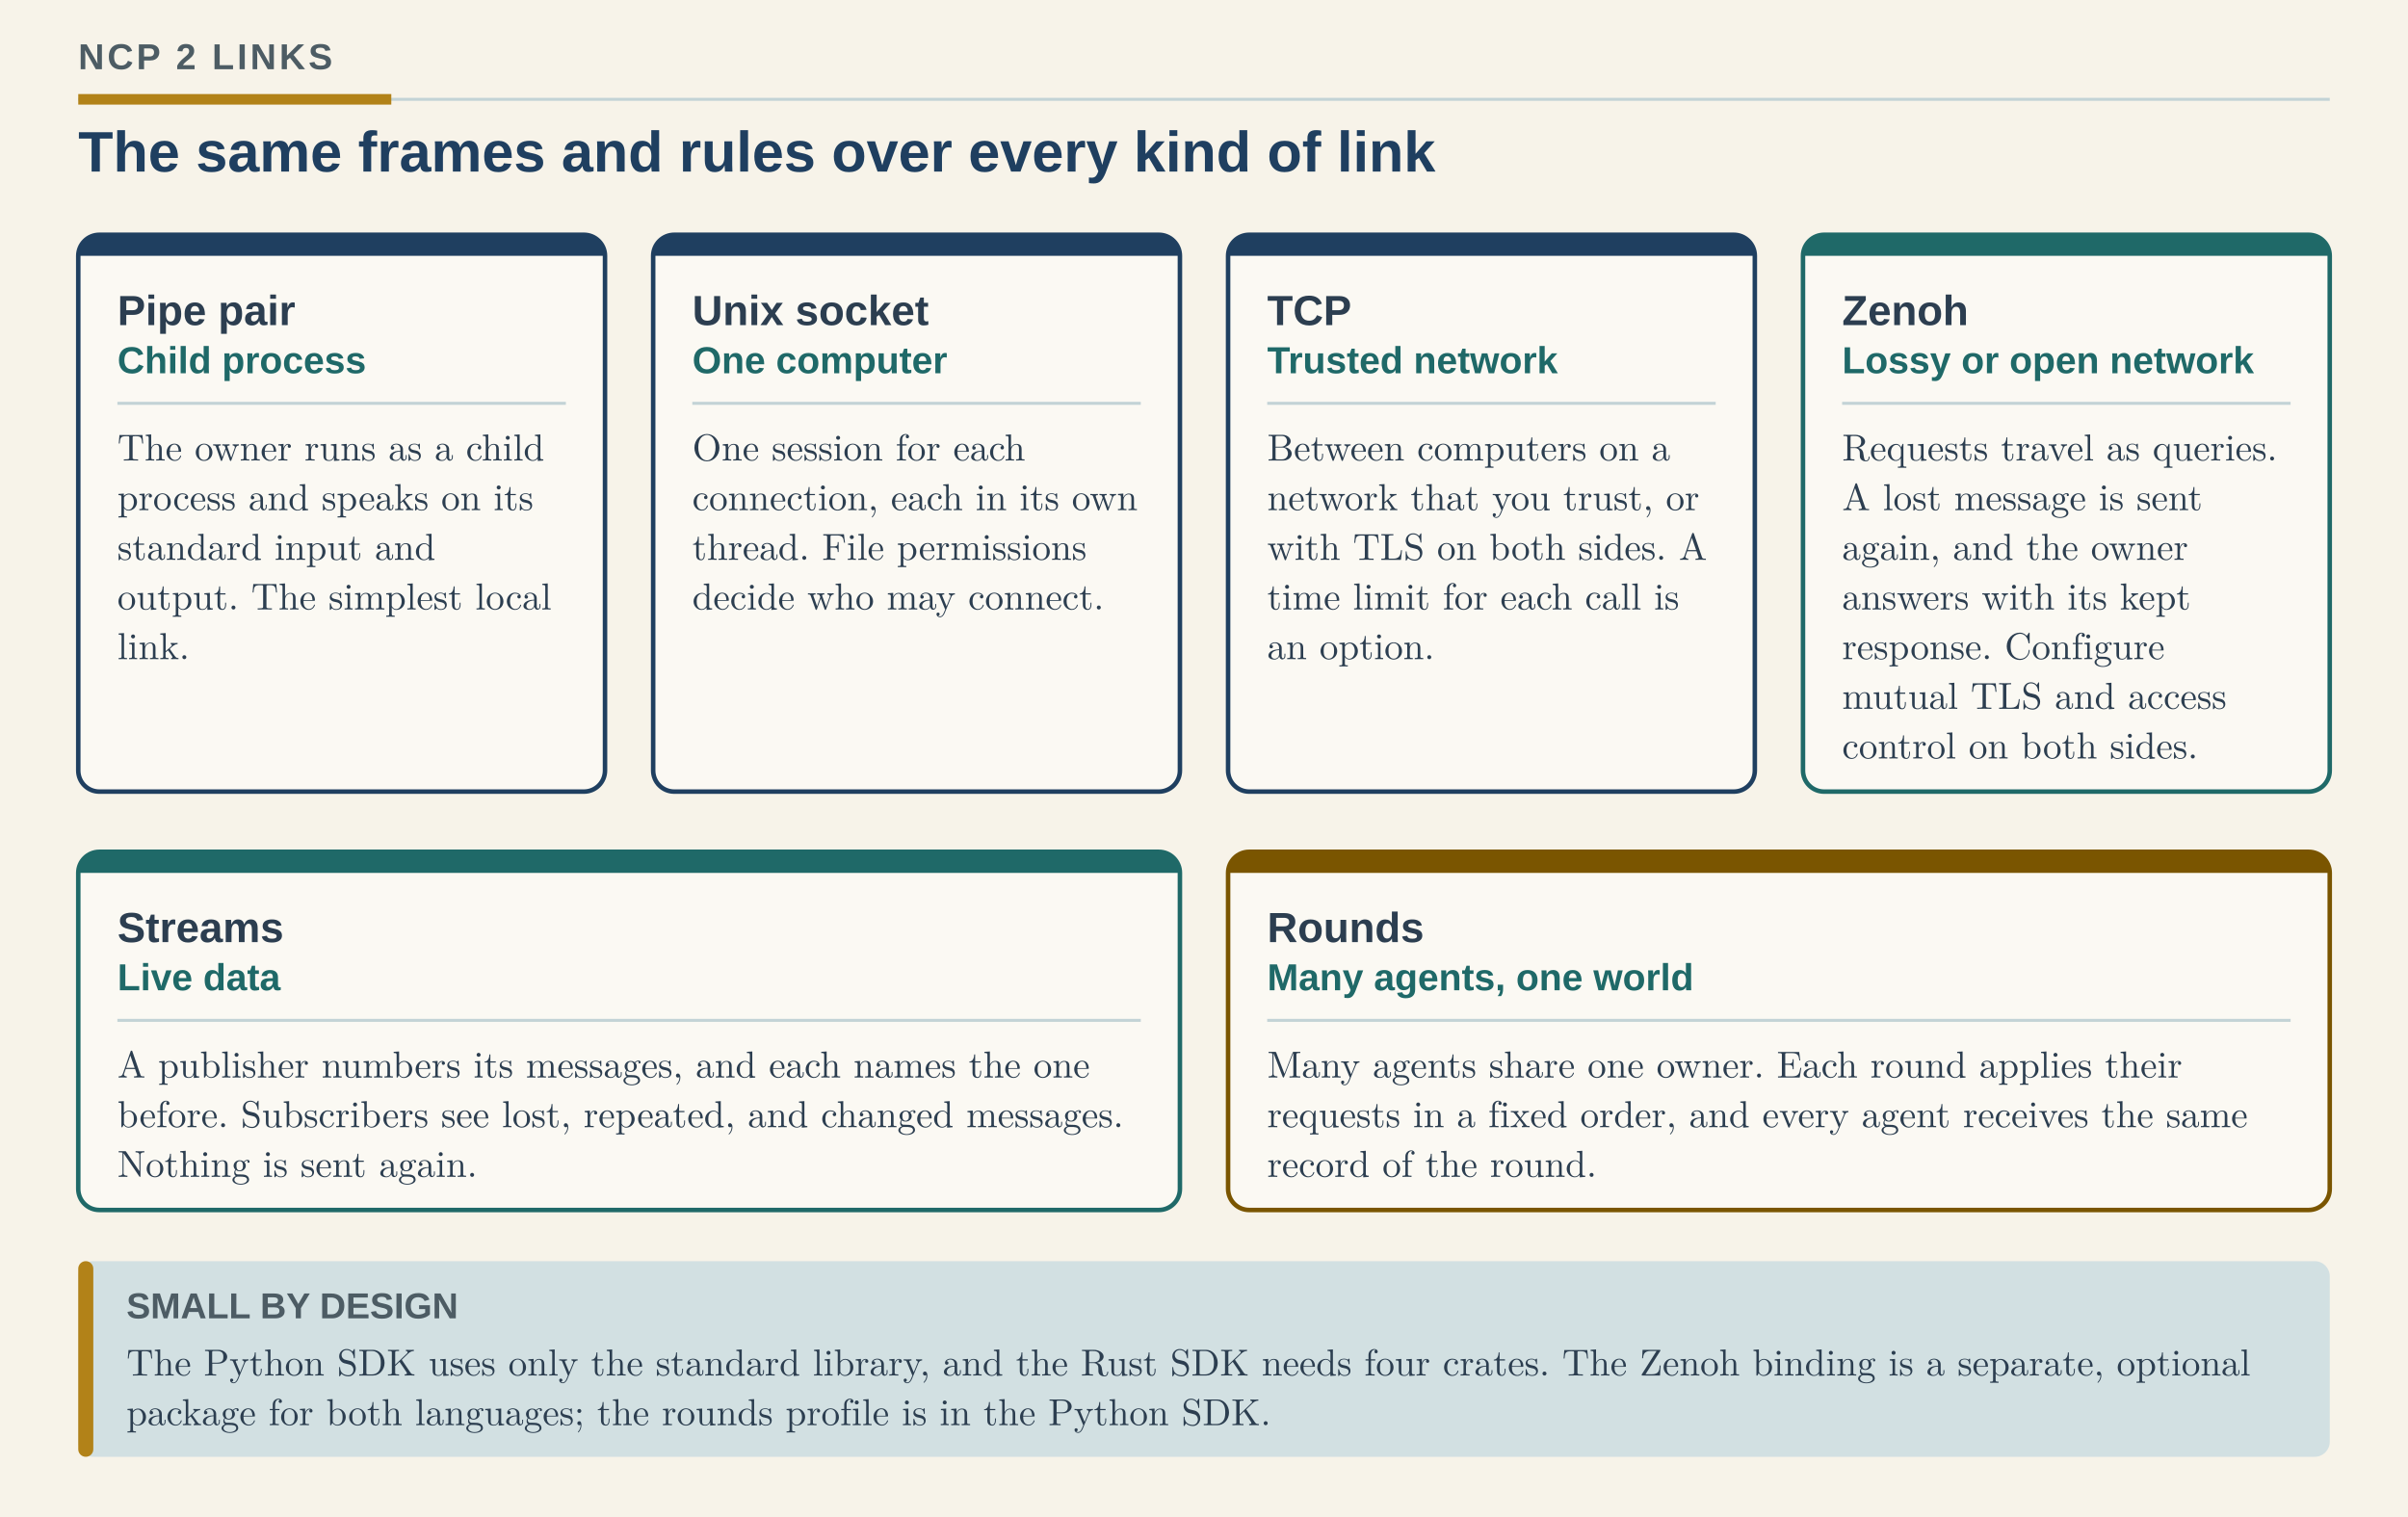
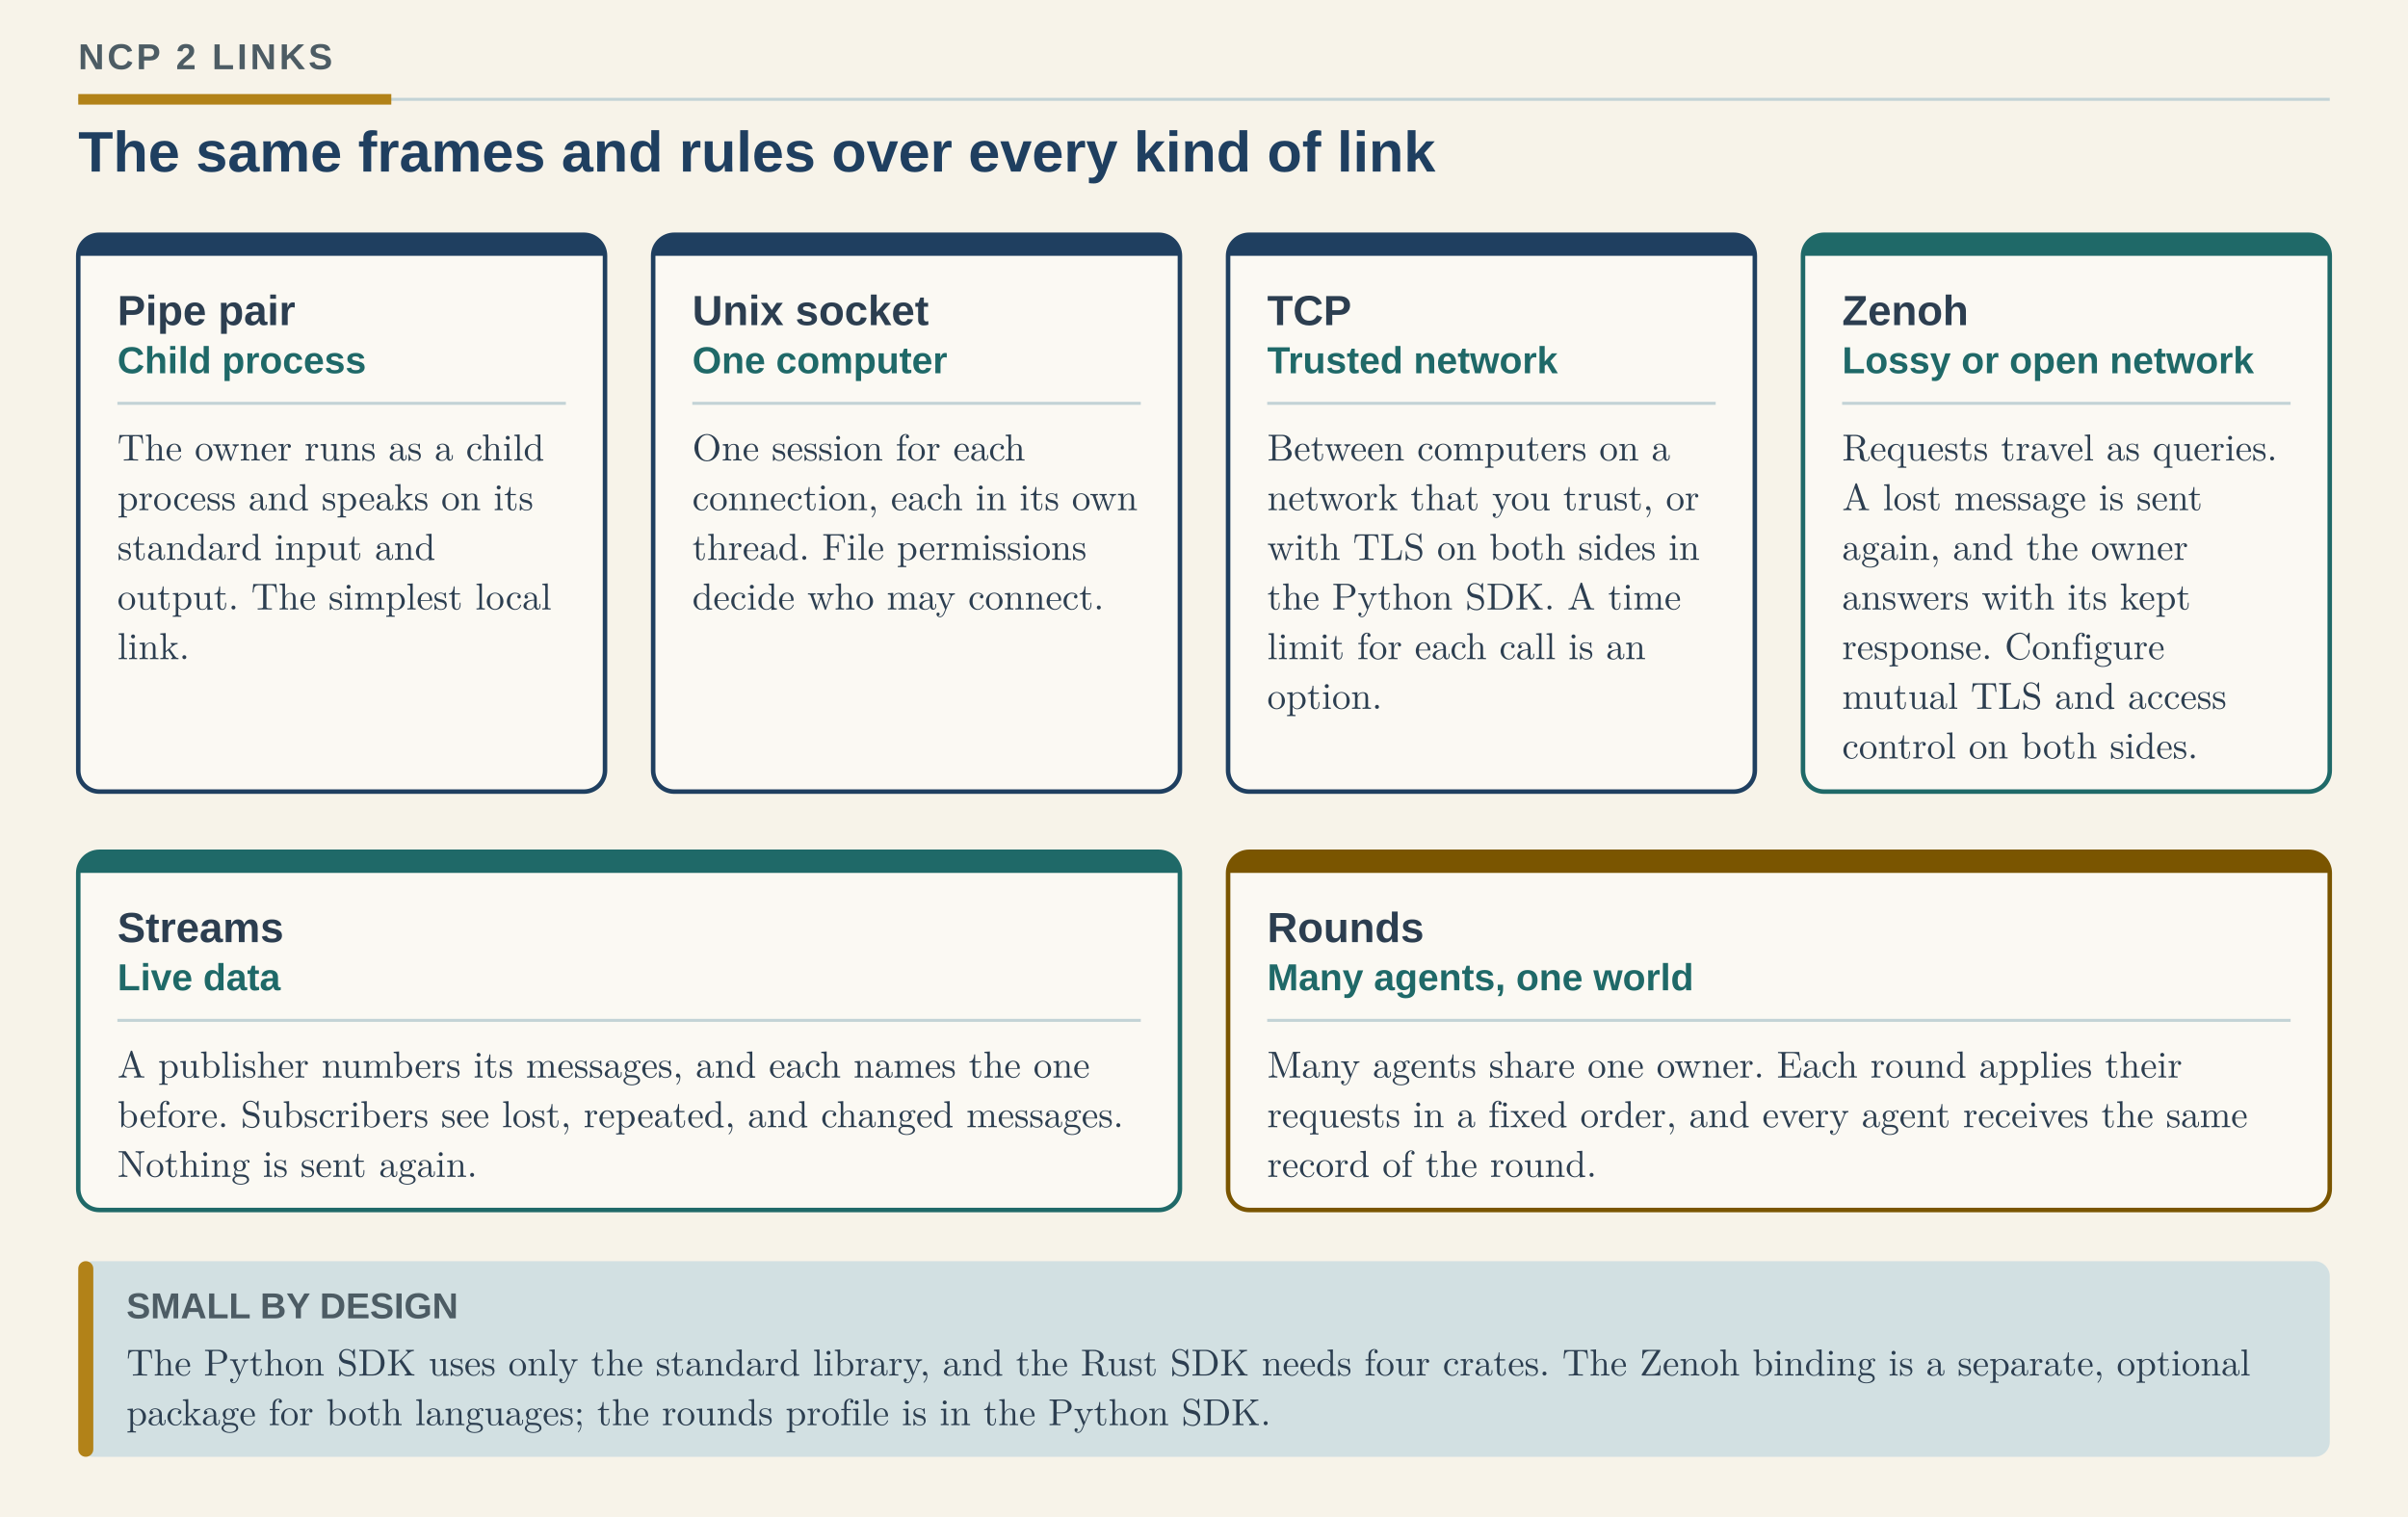
<svg xmlns="http://www.w3.org/2000/svg" xml:lang="en" width="1600" height="1008" viewBox="0 0 1600 1008" role="img" aria-labelledby="ncp2-bindings-title ncp2-bindings-desc">
  <defs>
    <style>.s{font-family:'Source Sans Pro', 'Source Sans 3', Arial, 'Liberation Sans', 'Helvetica Neue', Helvetica, sans-serif}.r{font-family:'Latin Modern Roman', 'LM Roman 10', 'Times New Roman', 'Liberation Serif', Times, serif}</style>
    <pattern id="ncp2-bindings-hatch" width="12" height="12" patternUnits="userSpaceOnUse" patternTransform="rotate(40)">
      <line x1="0" y1="0" x2="0" y2="12" stroke="#B28218" stroke-width="3" />
    </pattern>
  </defs>
  <rect width="1600" height="1008" fill="#F7F3E9" />
  <path d="M52 66 L1548 66" stroke="#C3D3D6" stroke-width="2" fill="none" stroke-linecap="butt" />
  <path d="M52 66 L260 66" stroke="#B28218" stroke-width="7" fill="none" stroke-linecap="butt" />
  <rect x="52" y="156" width="350" height="370" rx="14" fill="#FBF9F3" stroke="#1F3F60" stroke-width="3" />
  <path d="M52 170 L52 170 Q52 156 66 156 L388 156 Q402 156 402 170 L402 170 Z" fill="#1F3F60" />
  <path d="M78 268 L376 268" stroke="#C3D3D6" stroke-width="2" fill="none" stroke-linecap="butt" />
  <rect x="434" y="156" width="350" height="370" rx="14" fill="#FBF9F3" stroke="#1F3F60" stroke-width="3" />
  <path d="M434 170 L434 170 Q434 156 448 156 L770 156 Q784 156 784 170 L784 170 Z" fill="#1F3F60" />
  <path d="M460 268 L758 268" stroke="#C3D3D6" stroke-width="2" fill="none" stroke-linecap="butt" />
  <rect x="816" y="156" width="350" height="370" rx="14" fill="#FBF9F3" stroke="#1F3F60" stroke-width="3" />
  <path d="M816 170 L816 170 Q816 156 830 156 L1152 156 Q1166 156 1166 170 L1166 170 Z" fill="#1F3F60" />
  <path d="M842 268 L1140 268" stroke="#C3D3D6" stroke-width="2" fill="none" stroke-linecap="butt" />
  <rect x="1198" y="156" width="350" height="370" rx="14" fill="#FBF9F3" stroke="#1F6968" stroke-width="3" />
  <path d="M1198 170 L1198 170 Q1198 156 1212 156 L1534 156 Q1548 156 1548 170 L1548 170 Z" fill="#1F6968" />
  <path d="M1224 268 L1522 268" stroke="#C3D3D6" stroke-width="2" fill="none" stroke-linecap="butt" />
  <rect x="52" y="566" width="732" height="238" rx="14" fill="#FBF9F3" stroke="#1F6968" stroke-width="3" />
  <path d="M52 580 L52 580 Q52 566 66 566 L770 566 Q784 566 784 580 L784 580 Z" fill="#1F6968" />
  <path d="M78 678 L758 678" stroke="#C3D3D6" stroke-width="2" fill="none" stroke-linecap="butt" />
  <rect x="816" y="566" width="732" height="238" rx="14" fill="#FBF9F3" stroke="#7A5500" stroke-width="3" />
  <path d="M816 580 L816 580 Q816 566 830 566 L1534 566 Q1548 566 1548 580 L1548 580 Z" fill="#7A5500" />
  <path d="M842 678 L1522 678" stroke="#C3D3D6" stroke-width="2" fill="none" stroke-linecap="butt" />
  <rect x="52" y="838" width="1496" height="130" rx="10" fill="#D2E0E2" />
  <rect x="52" y="838" width="10" height="130" rx="5" fill="#B28218" />
  <text x="52" y="46" class="s" font-size="24" fill="#4D5C64" font-weight="700" letter-spacing="2">NCP 2 LINKS</text>
  <text x="52" y="114" class="s" font-size="38" fill="#1F3F60" font-weight="700">The same frames and rules over every kind of link</text>
  <text x="78" y="216" class="s" font-size="28" fill="#2C3E50" font-weight="700">Pipe pair</text>
  <text x="78" y="248" class="s" font-size="25" fill="#1F6968" font-weight="600">Child process</text>
  <text x="78" y="306" class="r" font-size="25" fill="#2C3E50">The owner runs as a child</text>
  <text x="78" y="339" class="r" font-size="25" fill="#2C3E50">process and speaks on its</text>
  <text x="78" y="372" class="r" font-size="25" fill="#2C3E50">standard input and</text>
  <text x="78" y="405" class="r" font-size="25" fill="#2C3E50">output. The simplest local</text>
  <text x="78" y="438" class="r" font-size="25" fill="#2C3E50">link.</text>
  <text x="460" y="216" class="s" font-size="28" fill="#2C3E50" font-weight="700">Unix socket</text>
  <text x="460" y="248" class="s" font-size="25" fill="#1F6968" font-weight="600">One computer</text>
  <text x="460" y="306" class="r" font-size="25" fill="#2C3E50">One session for each</text>
  <text x="460" y="339" class="r" font-size="25" fill="#2C3E50">connection, each in its own</text>
  <text x="460" y="372" class="r" font-size="25" fill="#2C3E50">thread. File permissions</text>
  <text x="460" y="405" class="r" font-size="25" fill="#2C3E50">decide who may connect.</text>
  <text x="842" y="216" class="s" font-size="28" fill="#2C3E50" font-weight="700">TCP</text>
  <text x="842" y="248" class="s" font-size="25" fill="#1F6968" font-weight="600">Trusted network</text>
  <text x="842" y="306" class="r" font-size="25" fill="#2C3E50">Between computers on a</text>
  <text x="842" y="339" class="r" font-size="25" fill="#2C3E50">network that you trust, or</text>
-   <text x="842" y="372" class="r" font-size="25" fill="#2C3E50">with TLS on both sides. A</text>
-   <text x="842" y="405" class="r" font-size="25" fill="#2C3E50">time limit for each call is</text>
-   <text x="842" y="438" class="r" font-size="25" fill="#2C3E50">an option.</text>
+   <text x="842" y="372" class="r" font-size="25" fill="#2C3E50">with TLS on both sides in</text>
+   <text x="842" y="405" class="r" font-size="25" fill="#2C3E50">the Python SDK. A time</text>
+   <text x="842" y="438" class="r" font-size="25" fill="#2C3E50">limit for each call is an</text>
+   <text x="842" y="471" class="r" font-size="25" fill="#2C3E50">option.</text>
  <text x="1224" y="216" class="s" font-size="28" fill="#2C3E50" font-weight="700">Zenoh</text>
  <text x="1224" y="248" class="s" font-size="25" fill="#1F6968" font-weight="600">Lossy or open network</text>
  <text x="1224" y="306" class="r" font-size="25" fill="#2C3E50">Requests travel as queries.</text>
  <text x="1224" y="339" class="r" font-size="25" fill="#2C3E50">A lost message is sent</text>
  <text x="1224" y="372" class="r" font-size="25" fill="#2C3E50">again, and the owner</text>
  <text x="1224" y="405" class="r" font-size="25" fill="#2C3E50">answers with its kept</text>
  <text x="1224" y="438" class="r" font-size="25" fill="#2C3E50">response. Configure</text>
  <text x="1224" y="471" class="r" font-size="25" fill="#2C3E50">mutual TLS and access</text>
  <text x="1224" y="504" class="r" font-size="25" fill="#2C3E50">control on both sides.</text>
  <text x="78" y="626" class="s" font-size="28" fill="#2C3E50" font-weight="700">Streams</text>
  <text x="78" y="658" class="s" font-size="25" fill="#1F6968" font-weight="600">Live data</text>
  <text x="78" y="716" class="r" font-size="25" fill="#2C3E50">A publisher numbers its messages, and each names the one</text>
  <text x="78" y="749" class="r" font-size="25" fill="#2C3E50">before. Subscribers see lost, repeated, and changed messages.</text>
  <text x="78" y="782" class="r" font-size="25" fill="#2C3E50">Nothing is sent again.</text>
  <text x="842" y="626" class="s" font-size="28" fill="#2C3E50" font-weight="700">Rounds</text>
  <text x="842" y="658" class="s" font-size="25" fill="#1F6968" font-weight="600">Many agents, one world</text>
  <text x="842" y="716" class="r" font-size="25" fill="#2C3E50">Many agents share one owner. Each round applies their</text>
  <text x="842" y="749" class="r" font-size="25" fill="#2C3E50">requests in a fixed order, and every agent receives the same</text>
  <text x="842" y="782" class="r" font-size="25" fill="#2C3E50">record of the round.</text>
  <text x="84" y="876" class="s" font-size="24" fill="#4D5C64" font-weight="600">SMALL BY DESIGN</text>
  <text x="84" y="914" class="r" font-size="25" fill="#2C3E50">The Python SDK uses only the standard library, and the Rust SDK needs four crates. The Zenoh binding is a separate, optional</text>
  <text x="84" y="947" class="r" font-size="25" fill="#2C3E50">package for both languages; the rounds profile is in the Python SDK.</text>
</svg>
